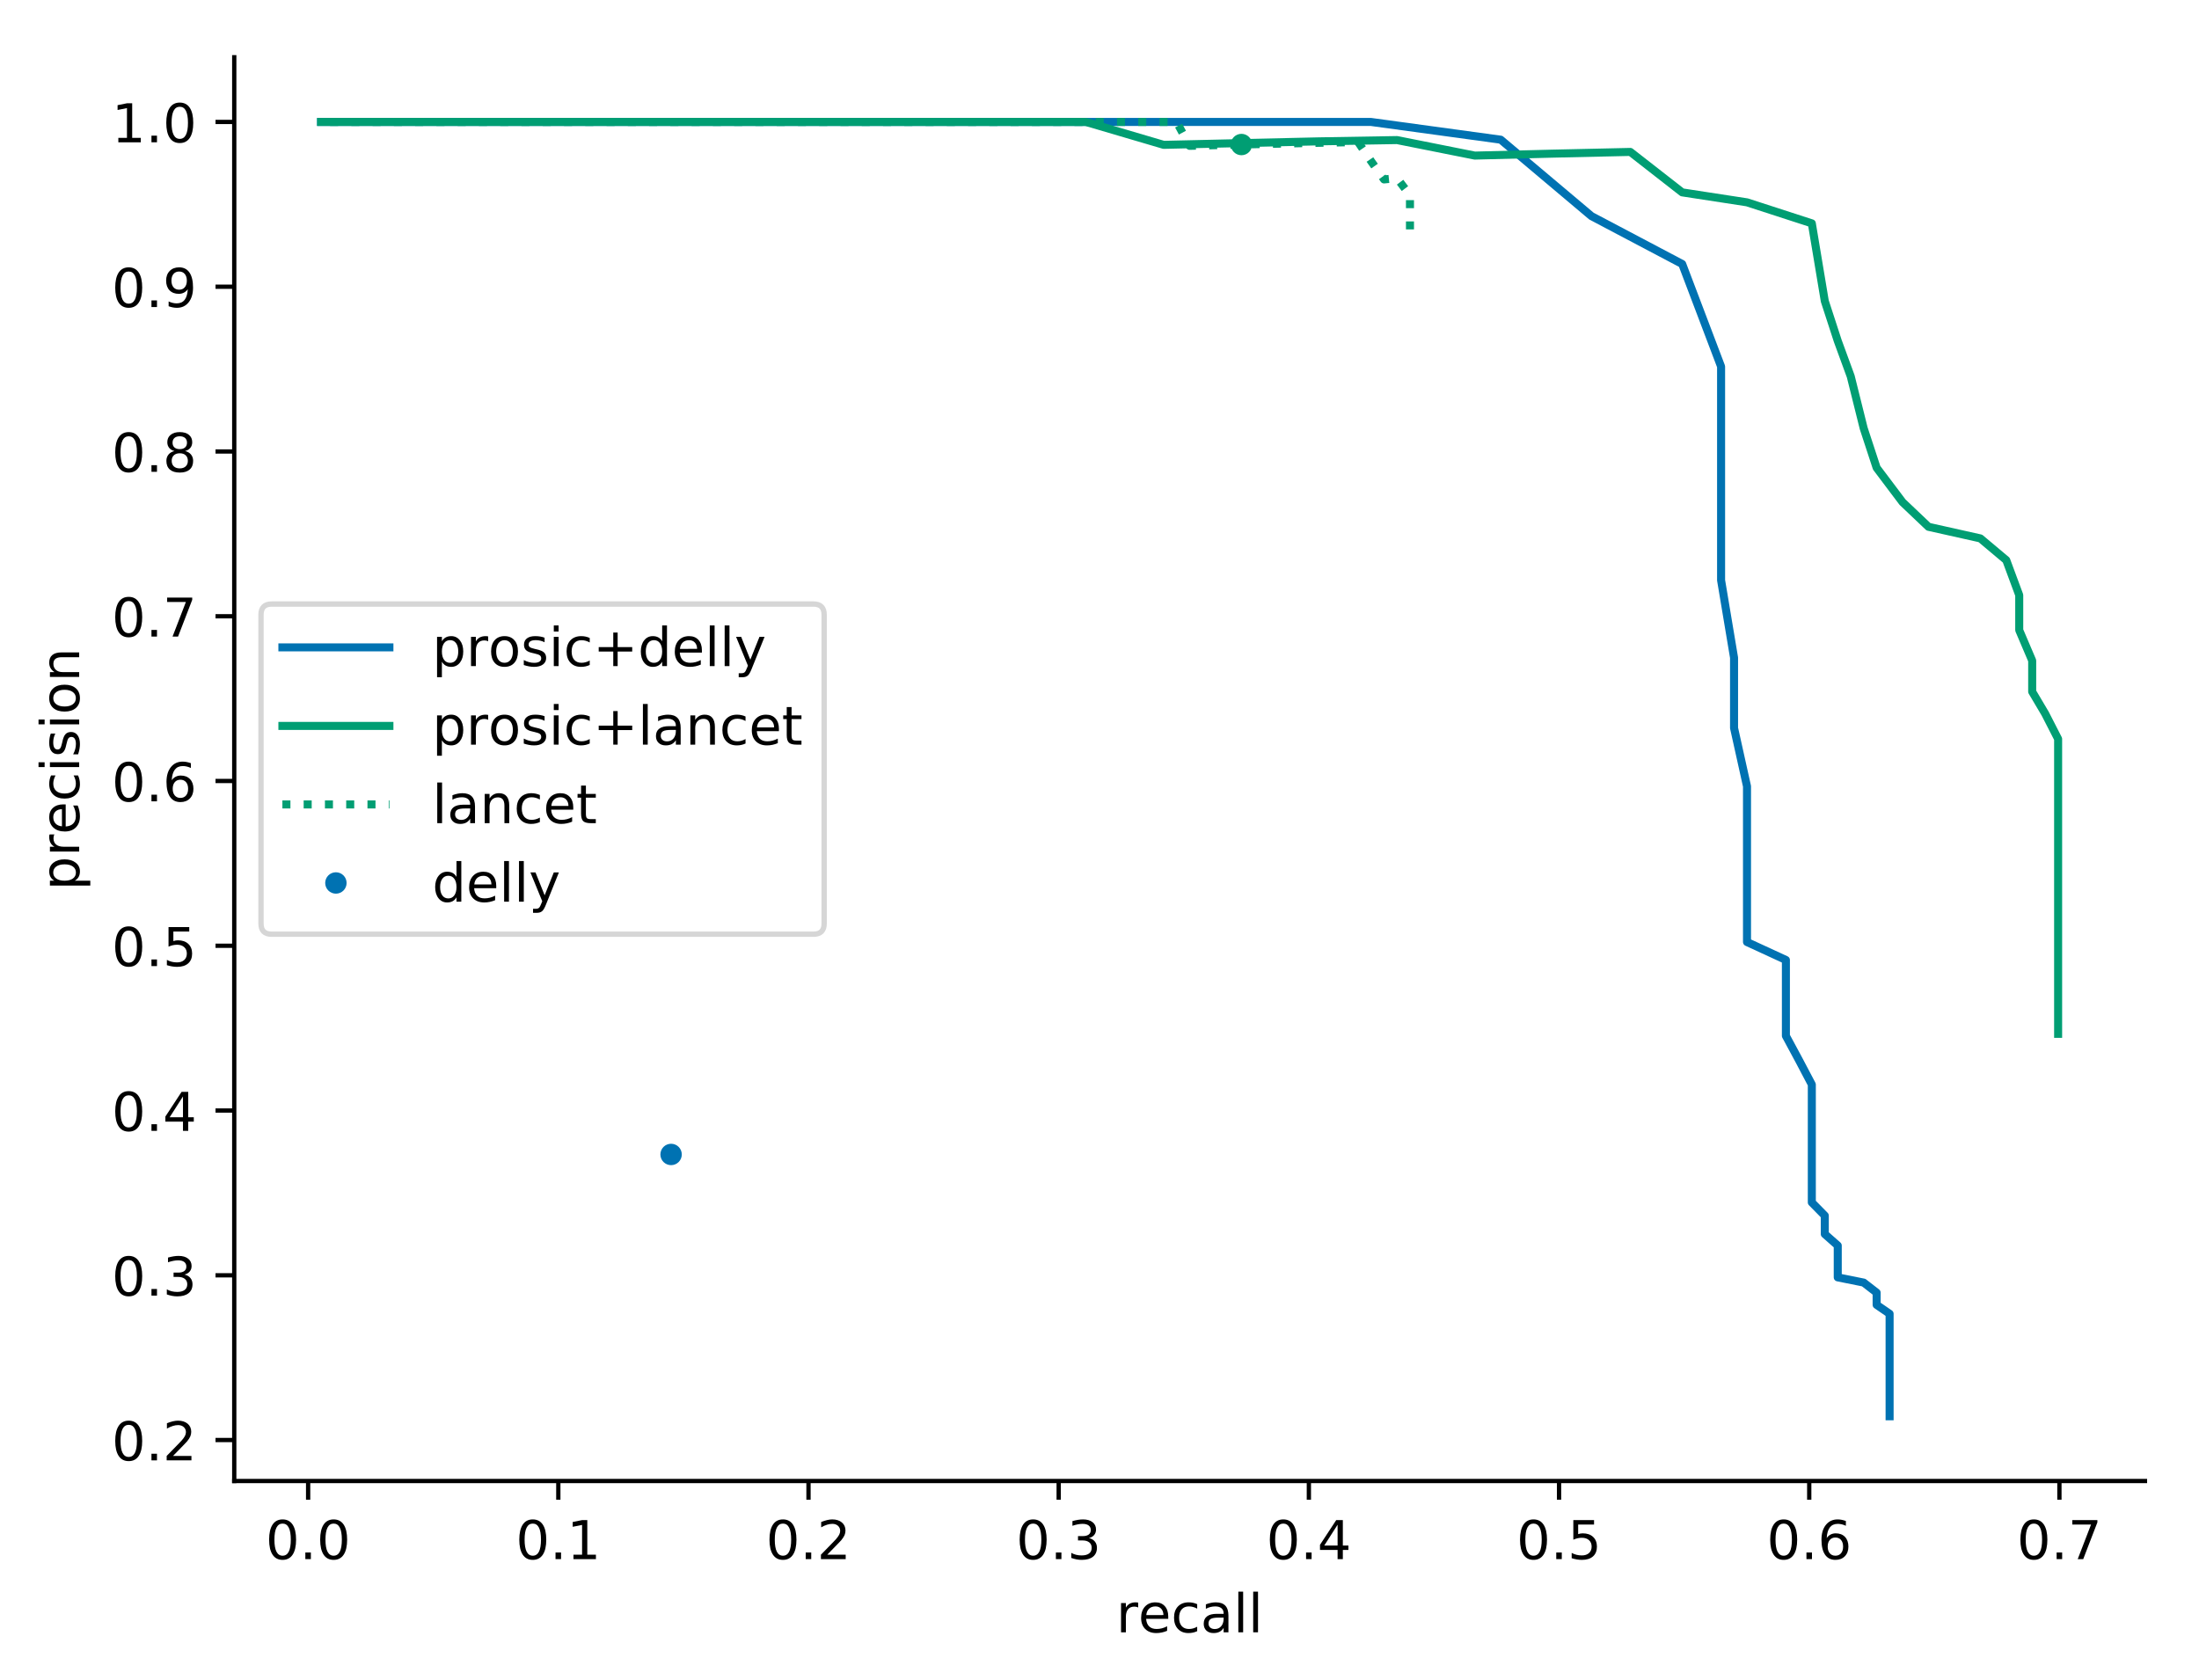
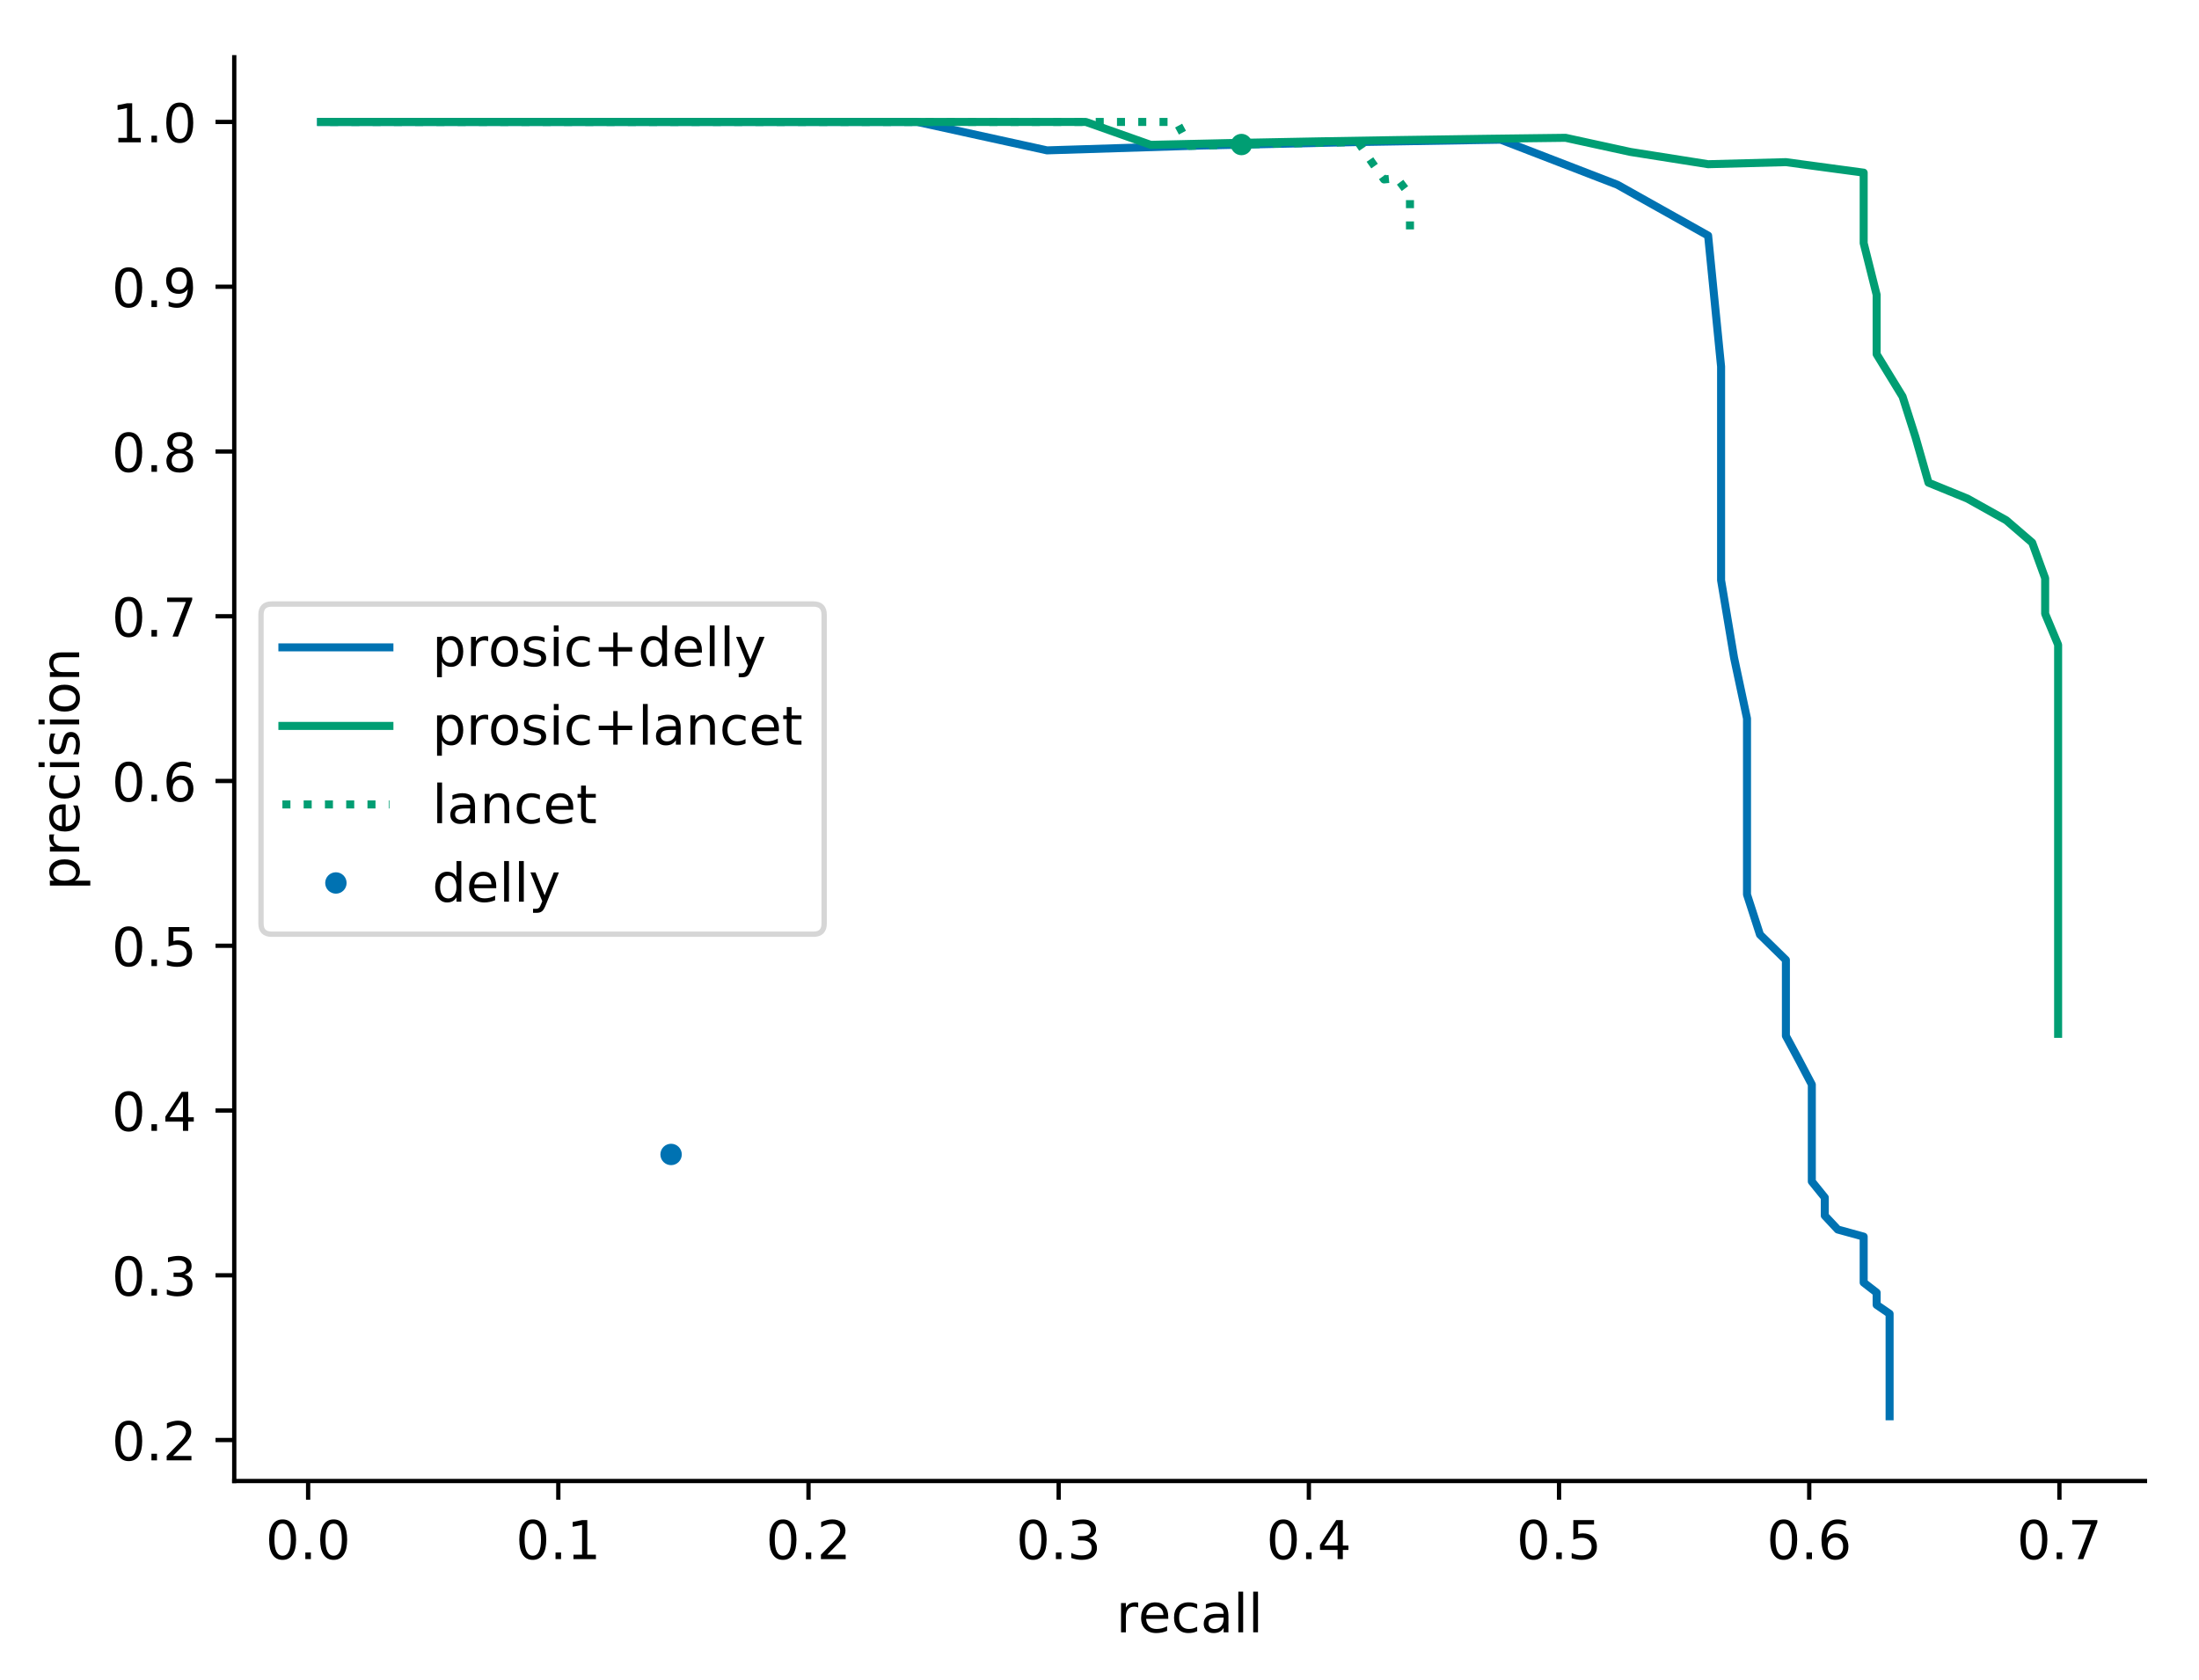
<svg xmlns="http://www.w3.org/2000/svg" xmlns:xlink="http://www.w3.org/1999/xlink" height="314pt" version="1.1" viewBox="0 0 411 314" width="411pt">
  <defs>
    <style type="text/css">
*{stroke-linecap:butt;stroke-linejoin:round;}
  </style>
  </defs>
  <g id="figure_1">
    <g id="patch_1">
      <path d="M 0 314.368  L 411.601 314.368  L 411.601 0  L 0 0  z " style="fill:#ffffff;" />
    </g>
    <g id="axes_1">
      <g id="patch_2">
        <path d="M 43.781 276.812  L 400.901 276.812  L 400.901 10.7  L 43.781 10.7  z " style="fill:#ffffff;" />
      </g>
      <g id="matplotlib.axis_1">
        <g id="xtick_1">
          <g id="line2d_1">
            <defs>
-               <path d="M 0 0  L 0 3.5  " id="m04a8367a46" style="stroke:#000000;stroke-width:0.8;" />
-             </defs>
-             <g>
-               <use style="stroke:#000000;stroke-width:0.8;" x="57.591" xlink:href="#m04a8367a46" y="276.812" />
+               <path d="M 0 0  L 0 3.5  " id="mfff8eae46e" style="stroke:#000000;stroke-width:0.8;" />
+             </defs>
+             <g>
+               <use style="stroke:#000000;stroke-width:0.8;" x="57.591" xlink:href="#mfff8eae46e" y="276.812" />
            </g>
          </g>
          <g id="text_1">
            <defs>
              <path d="M 31.781 66.406  Q 24.172 66.406 20.328 58.906  Q 16.5 51.422 16.5 36.375  Q 16.5 21.391 20.328 13.891  Q 24.172 6.391 31.781 6.391  Q 39.453 6.391 43.281 13.891  Q 47.125 21.391 47.125 36.375  Q 47.125 51.422 43.281 58.906  Q 39.453 66.406 31.781 66.406  z M 31.781 74.219  Q 44.047 74.219 50.516 64.516  Q 56.984 54.828 56.984 36.375  Q 56.984 17.969 50.516 8.266  Q 44.047 -1.422 31.781 -1.422  Q 19.531 -1.422 13.062 8.266  Q 6.594 17.969 6.594 36.375  Q 6.594 54.828 13.062 64.516  Q 19.531 74.219 31.781 74.219  z " id="DejaVuSans-30" />
              <path d="M 10.688 12.406  L 21 12.406  L 21 0  L 10.688 0  z " id="DejaVuSans-2e" />
            </defs>
            <g transform="translate(49.63962 291.4104)scale(0.1 -0.1)">
              <use xlink:href="#DejaVuSans-30" />
              <use x="63.623" xlink:href="#DejaVuSans-2e" />
              <use x="95.41" xlink:href="#DejaVuSans-30" />
            </g>
          </g>
        </g>
        <g id="xtick_2">
          <g id="line2d_2">
            <g>
-               <use style="stroke:#000000;stroke-width:0.8;" x="104.351" xlink:href="#m04a8367a46" y="276.812" />
+               <use style="stroke:#000000;stroke-width:0.8;" x="104.351" xlink:href="#mfff8eae46e" y="276.812" />
            </g>
          </g>
          <g id="text_2">
            <defs>
              <path d="M 12.406 8.297  L 28.516 8.297  L 28.516 63.922  L 10.984 60.406  L 10.984 69.391  L 28.422 72.906  L 38.281 72.906  L 38.281 8.297  L 54.391 8.297  L 54.391 0  L 12.406 0  z " id="DejaVuSans-31" />
            </defs>
            <g transform="translate(96.39956 291.4104)scale(0.1 -0.1)">
              <use xlink:href="#DejaVuSans-30" />
              <use x="63.623" xlink:href="#DejaVuSans-2e" />
              <use x="95.41" xlink:href="#DejaVuSans-31" />
            </g>
          </g>
        </g>
        <g id="xtick_3">
          <g id="line2d_3">
            <g>
-               <use style="stroke:#000000;stroke-width:0.8;" x="151.111" xlink:href="#m04a8367a46" y="276.812" />
+               <use style="stroke:#000000;stroke-width:0.8;" x="151.111" xlink:href="#mfff8eae46e" y="276.812" />
            </g>
          </g>
          <g id="text_3">
            <defs>
              <path d="M 19.188 8.297  L 53.609 8.297  L 53.609 0  L 7.328 0  L 7.328 8.297  Q 12.938 14.109 22.625 23.891  Q 32.328 33.688 34.812 36.531  Q 39.547 41.844 41.422 45.531  Q 43.312 49.219 43.312 52.781  Q 43.312 58.594 39.234 62.25  Q 35.156 65.922 28.609 65.922  Q 23.969 65.922 18.812 64.312  Q 13.672 62.703 7.812 59.422  L 7.812 69.391  Q 13.766 71.781 18.938 73  Q 24.125 74.219 28.422 74.219  Q 39.75 74.219 46.484 68.547  Q 53.219 62.891 53.219 53.422  Q 53.219 48.922 51.531 44.891  Q 49.859 40.875 45.406 35.406  Q 44.188 33.984 37.641 27.219  Q 31.109 20.453 19.188 8.297  z " id="DejaVuSans-32" />
            </defs>
            <g transform="translate(143.1595 291.4104)scale(0.1 -0.1)">
              <use xlink:href="#DejaVuSans-30" />
              <use x="63.623" xlink:href="#DejaVuSans-2e" />
              <use x="95.41" xlink:href="#DejaVuSans-32" />
            </g>
          </g>
        </g>
        <g id="xtick_4">
          <g id="line2d_4">
            <g>
-               <use style="stroke:#000000;stroke-width:0.8;" x="197.871" xlink:href="#m04a8367a46" y="276.812" />
+               <use style="stroke:#000000;stroke-width:0.8;" x="197.871" xlink:href="#mfff8eae46e" y="276.812" />
            </g>
          </g>
          <g id="text_4">
            <defs>
              <path d="M 40.578 39.312  Q 47.656 37.797 51.625 33  Q 55.609 28.219 55.609 21.188  Q 55.609 10.406 48.188 4.484  Q 40.766 -1.422 27.094 -1.422  Q 22.516 -1.422 17.656 -0.516  Q 12.797 0.391 7.625 2.203  L 7.625 11.719  Q 11.719 9.328 16.594 8.109  Q 21.484 6.891 26.812 6.891  Q 36.078 6.891 40.938 10.547  Q 45.797 14.203 45.797 21.188  Q 45.797 27.641 41.281 31.266  Q 36.766 34.906 28.719 34.906  L 20.219 34.906  L 20.219 43.016  L 29.109 43.016  Q 36.375 43.016 40.234 45.922  Q 44.094 48.828 44.094 54.297  Q 44.094 59.906 40.109 62.906  Q 36.141 65.922 28.719 65.922  Q 24.656 65.922 20.016 65.031  Q 15.375 64.156 9.812 62.312  L 9.812 71.094  Q 15.438 72.656 20.344 73.438  Q 25.25 74.219 29.594 74.219  Q 40.828 74.219 47.359 69.109  Q 53.906 64.016 53.906 55.328  Q 53.906 49.266 50.438 45.094  Q 46.969 40.922 40.578 39.312  z " id="DejaVuSans-33" />
            </defs>
            <g transform="translate(189.9195 291.4104)scale(0.1 -0.1)">
              <use xlink:href="#DejaVuSans-30" />
              <use x="63.623" xlink:href="#DejaVuSans-2e" />
              <use x="95.41" xlink:href="#DejaVuSans-33" />
            </g>
          </g>
        </g>
        <g id="xtick_5">
          <g id="line2d_5">
            <g>
-               <use style="stroke:#000000;stroke-width:0.8;" x="244.631" xlink:href="#m04a8367a46" y="276.812" />
+               <use style="stroke:#000000;stroke-width:0.8;" x="244.631" xlink:href="#mfff8eae46e" y="276.812" />
            </g>
          </g>
          <g id="text_5">
            <defs>
              <path d="M 37.797 64.312  L 12.891 25.391  L 37.797 25.391  z M 35.203 72.906  L 47.609 72.906  L 47.609 25.391  L 58.016 25.391  L 58.016 17.188  L 47.609 17.188  L 47.609 0  L 37.797 0  L 37.797 17.188  L 4.891 17.188  L 4.891 26.703  z " id="DejaVuSans-34" />
            </defs>
            <g transform="translate(236.6794 291.4104)scale(0.1 -0.1)">
              <use xlink:href="#DejaVuSans-30" />
              <use x="63.623" xlink:href="#DejaVuSans-2e" />
              <use x="95.41" xlink:href="#DejaVuSans-34" />
            </g>
          </g>
        </g>
        <g id="xtick_6">
          <g id="line2d_6">
            <g>
-               <use style="stroke:#000000;stroke-width:0.8;" x="291.391" xlink:href="#m04a8367a46" y="276.812" />
+               <use style="stroke:#000000;stroke-width:0.8;" x="291.391" xlink:href="#mfff8eae46e" y="276.812" />
            </g>
          </g>
          <g id="text_6">
            <defs>
              <path d="M 10.797 72.906  L 49.516 72.906  L 49.516 64.594  L 19.828 64.594  L 19.828 46.734  Q 21.969 47.469 24.109 47.828  Q 26.266 48.188 28.422 48.188  Q 40.625 48.188 47.75 41.5  Q 54.891 34.812 54.891 23.391  Q 54.891 11.625 47.562 5.094  Q 40.234 -1.422 26.906 -1.422  Q 22.312 -1.422 17.547 -0.641  Q 12.797 0.141 7.719 1.703  L 7.719 11.625  Q 12.109 9.234 16.797 8.062  Q 21.484 6.891 26.703 6.891  Q 35.156 6.891 40.078 11.328  Q 45.016 15.766 45.016 23.391  Q 45.016 31 40.078 35.438  Q 35.156 39.891 26.703 39.891  Q 22.75 39.891 18.812 39.016  Q 14.891 38.141 10.797 36.281  z " id="DejaVuSans-35" />
            </defs>
            <g transform="translate(283.4393 291.4104)scale(0.1 -0.1)">
              <use xlink:href="#DejaVuSans-30" />
              <use x="63.623" xlink:href="#DejaVuSans-2e" />
              <use x="95.41" xlink:href="#DejaVuSans-35" />
            </g>
          </g>
        </g>
        <g id="xtick_7">
          <g id="line2d_7">
            <g>
-               <use style="stroke:#000000;stroke-width:0.8;" x="338.151" xlink:href="#m04a8367a46" y="276.812" />
+               <use style="stroke:#000000;stroke-width:0.8;" x="338.151" xlink:href="#mfff8eae46e" y="276.812" />
            </g>
          </g>
          <g id="text_7">
            <defs>
              <path d="M 33.016 40.375  Q 26.375 40.375 22.484 35.828  Q 18.609 31.297 18.609 23.391  Q 18.609 15.531 22.484 10.953  Q 26.375 6.391 33.016 6.391  Q 39.656 6.391 43.531 10.953  Q 47.406 15.531 47.406 23.391  Q 47.406 31.297 43.531 35.828  Q 39.656 40.375 33.016 40.375  z M 52.594 71.297  L 52.594 62.312  Q 48.875 64.062 45.094 64.984  Q 41.312 65.922 37.594 65.922  Q 27.828 65.922 22.672 59.328  Q 17.531 52.734 16.797 39.406  Q 19.672 43.656 24.016 45.922  Q 28.375 48.188 33.594 48.188  Q 44.578 48.188 50.953 41.516  Q 57.328 34.859 57.328 23.391  Q 57.328 12.156 50.688 5.359  Q 44.047 -1.422 33.016 -1.422  Q 20.359 -1.422 13.672 8.266  Q 6.984 17.969 6.984 36.375  Q 6.984 53.656 15.188 63.938  Q 23.391 74.219 37.203 74.219  Q 40.922 74.219 44.703 73.484  Q 48.484 72.75 52.594 71.297  z " id="DejaVuSans-36" />
            </defs>
            <g transform="translate(330.1993 291.4104)scale(0.1 -0.1)">
              <use xlink:href="#DejaVuSans-30" />
              <use x="63.623" xlink:href="#DejaVuSans-2e" />
              <use x="95.41" xlink:href="#DejaVuSans-36" />
            </g>
          </g>
        </g>
        <g id="xtick_8">
          <g id="line2d_8">
            <g>
-               <use style="stroke:#000000;stroke-width:0.8;" x="384.911" xlink:href="#m04a8367a46" y="276.812" />
+               <use style="stroke:#000000;stroke-width:0.8;" x="384.911" xlink:href="#mfff8eae46e" y="276.812" />
            </g>
          </g>
          <g id="text_8">
            <defs>
              <path d="M 8.203 72.906  L 55.078 72.906  L 55.078 68.703  L 28.609 0  L 18.312 0  L 43.219 64.594  L 8.203 64.594  z " id="DejaVuSans-37" />
            </defs>
            <g transform="translate(376.9592 291.4104)scale(0.1 -0.1)">
              <use xlink:href="#DejaVuSans-30" />
              <use x="63.623" xlink:href="#DejaVuSans-2e" />
              <use x="95.41" xlink:href="#DejaVuSans-37" />
            </g>
          </g>
        </g>
        <g id="text_9">
          <defs>
            <path d="M 41.109 46.297  Q 39.594 47.172 37.812 47.578  Q 36.031 48 33.891 48  Q 26.266 48 22.188 43.047  Q 18.109 38.094 18.109 28.812  L 18.109 0  L 9.078 0  L 9.078 54.688  L 18.109 54.688  L 18.109 46.188  Q 20.953 51.172 25.484 53.578  Q 30.031 56 36.531 56  Q 37.453 56 38.578 55.875  Q 39.703 55.766 41.062 55.516  z " id="DejaVuSans-72" />
            <path d="M 56.203 29.594  L 56.203 25.203  L 14.891 25.203  Q 15.484 15.922 20.484 11.062  Q 25.484 6.203 34.422 6.203  Q 39.594 6.203 44.453 7.469  Q 49.312 8.734 54.109 11.281  L 54.109 2.781  Q 49.266 0.734 44.188 -0.344  Q 39.109 -1.422 33.891 -1.422  Q 20.797 -1.422 13.156 6.188  Q 5.516 13.812 5.516 26.812  Q 5.516 40.234 12.766 48.109  Q 20.016 56 32.328 56  Q 43.359 56 49.781 48.891  Q 56.203 41.797 56.203 29.594  z M 47.219 32.234  Q 47.125 39.594 43.094 43.984  Q 39.062 48.391 32.422 48.391  Q 24.906 48.391 20.391 44.141  Q 15.875 39.891 15.188 32.172  z " id="DejaVuSans-65" />
            <path d="M 48.781 52.594  L 48.781 44.188  Q 44.969 46.297 41.141 47.344  Q 37.312 48.391 33.406 48.391  Q 24.656 48.391 19.812 42.844  Q 14.984 37.312 14.984 27.297  Q 14.984 17.281 19.812 11.734  Q 24.656 6.203 33.406 6.203  Q 37.312 6.203 41.141 7.25  Q 44.969 8.297 48.781 10.406  L 48.781 2.094  Q 45.016 0.344 40.984 -0.531  Q 36.969 -1.422 32.422 -1.422  Q 20.062 -1.422 12.781 6.344  Q 5.516 14.109 5.516 27.297  Q 5.516 40.672 12.859 48.328  Q 20.219 56 33.016 56  Q 37.156 56 41.109 55.141  Q 45.062 54.297 48.781 52.594  z " id="DejaVuSans-63" />
            <path d="M 34.281 27.484  Q 23.391 27.484 19.188 25  Q 14.984 22.516 14.984 16.5  Q 14.984 11.719 18.141 8.906  Q 21.297 6.109 26.703 6.109  Q 34.188 6.109 38.703 11.406  Q 43.219 16.703 43.219 25.484  L 43.219 27.484  z M 52.203 31.203  L 52.203 0  L 43.219 0  L 43.219 8.297  Q 40.141 3.328 35.547 0.953  Q 30.953 -1.422 24.312 -1.422  Q 15.922 -1.422 10.953 3.297  Q 6 8.016 6 15.922  Q 6 25.141 12.172 29.828  Q 18.359 34.516 30.609 34.516  L 43.219 34.516  L 43.219 35.406  Q 43.219 41.609 39.141 45  Q 35.062 48.391 27.688 48.391  Q 23 48.391 18.547 47.266  Q 14.109 46.141 10.016 43.891  L 10.016 52.203  Q 14.938 54.109 19.578 55.047  Q 24.219 56 28.609 56  Q 40.484 56 46.344 49.844  Q 52.203 43.703 52.203 31.203  z " id="DejaVuSans-61" />
            <path d="M 9.422 75.984  L 18.406 75.984  L 18.406 0  L 9.422 0  z " id="DejaVuSans-6c" />
          </defs>
          <g transform="translate(208.6194 305.0886)scale(0.1 -0.1)">
            <use xlink:href="#DejaVuSans-72" />
            <use x="41.082" xlink:href="#DejaVuSans-65" />
            <use x="102.605" xlink:href="#DejaVuSans-63" />
            <use x="157.586" xlink:href="#DejaVuSans-61" />
            <use x="218.865" xlink:href="#DejaVuSans-6c" />
            <use x="246.648" xlink:href="#DejaVuSans-6c" />
          </g>
        </g>
      </g>
      <g id="matplotlib.axis_2">
        <g id="ytick_1">
          <g id="line2d_9">
            <defs>
-               <path d="M 0 0  L -3.5 0  " id="m703f1101fc" style="stroke:#000000;stroke-width:0.8;" />
-             </defs>
-             <g>
-               <use style="stroke:#000000;stroke-width:0.8;" x="43.781" xlink:href="#m703f1101fc" y="269.154" />
+               <path d="M 0 0  L -3.5 0  " id="m997a5e833b" style="stroke:#000000;stroke-width:0.8;" />
+             </defs>
+             <g>
+               <use style="stroke:#000000;stroke-width:0.8;" x="43.781" xlink:href="#m997a5e833b" y="269.154" />
            </g>
          </g>
          <g id="text_10">
            <g transform="translate(20.87813 272.9531)scale(0.1 -0.1)">
              <use xlink:href="#DejaVuSans-30" />
              <use x="63.623" xlink:href="#DejaVuSans-2e" />
              <use x="95.41" xlink:href="#DejaVuSans-32" />
            </g>
          </g>
        </g>
        <g id="ytick_2">
          <g id="line2d_10">
            <g>
-               <use style="stroke:#000000;stroke-width:0.8;" x="43.781" xlink:href="#m703f1101fc" y="238.359" />
+               <use style="stroke:#000000;stroke-width:0.8;" x="43.781" xlink:href="#m997a5e833b" y="238.359" />
            </g>
          </g>
          <g id="text_11">
            <g transform="translate(20.87813 242.1584)scale(0.1 -0.1)">
              <use xlink:href="#DejaVuSans-30" />
              <use x="63.623" xlink:href="#DejaVuSans-2e" />
              <use x="95.41" xlink:href="#DejaVuSans-33" />
            </g>
          </g>
        </g>
        <g id="ytick_3">
          <g id="line2d_11">
            <g>
-               <use style="stroke:#000000;stroke-width:0.8;" x="43.781" xlink:href="#m703f1101fc" y="207.564" />
+               <use style="stroke:#000000;stroke-width:0.8;" x="43.781" xlink:href="#m997a5e833b" y="207.564" />
            </g>
          </g>
          <g id="text_12">
            <g transform="translate(20.87813 211.3636)scale(0.1 -0.1)">
              <use xlink:href="#DejaVuSans-30" />
              <use x="63.623" xlink:href="#DejaVuSans-2e" />
              <use x="95.41" xlink:href="#DejaVuSans-34" />
            </g>
          </g>
        </g>
        <g id="ytick_4">
          <g id="line2d_12">
            <g>
-               <use style="stroke:#000000;stroke-width:0.8;" x="43.781" xlink:href="#m703f1101fc" y="176.77" />
+               <use style="stroke:#000000;stroke-width:0.8;" x="43.781" xlink:href="#m997a5e833b" y="176.77" />
            </g>
          </g>
          <g id="text_13">
            <g transform="translate(20.87813 180.5689)scale(0.1 -0.1)">
              <use xlink:href="#DejaVuSans-30" />
              <use x="63.623" xlink:href="#DejaVuSans-2e" />
              <use x="95.41" xlink:href="#DejaVuSans-35" />
            </g>
          </g>
        </g>
        <g id="ytick_5">
          <g id="line2d_13">
            <g>
-               <use style="stroke:#000000;stroke-width:0.8;" x="43.781" xlink:href="#m703f1101fc" y="145.975" />
+               <use style="stroke:#000000;stroke-width:0.8;" x="43.781" xlink:href="#m997a5e833b" y="145.975" />
            </g>
          </g>
          <g id="text_14">
            <g transform="translate(20.87813 149.7742)scale(0.1 -0.1)">
              <use xlink:href="#DejaVuSans-30" />
              <use x="63.623" xlink:href="#DejaVuSans-2e" />
              <use x="95.41" xlink:href="#DejaVuSans-36" />
            </g>
          </g>
        </g>
        <g id="ytick_6">
          <g id="line2d_14">
            <g>
-               <use style="stroke:#000000;stroke-width:0.8;" x="43.781" xlink:href="#m703f1101fc" y="115.18" />
+               <use style="stroke:#000000;stroke-width:0.8;" x="43.781" xlink:href="#m997a5e833b" y="115.18" />
            </g>
          </g>
          <g id="text_15">
            <g transform="translate(20.87813 118.9794)scale(0.1 -0.1)">
              <use xlink:href="#DejaVuSans-30" />
              <use x="63.623" xlink:href="#DejaVuSans-2e" />
              <use x="95.41" xlink:href="#DejaVuSans-37" />
            </g>
          </g>
        </g>
        <g id="ytick_7">
          <g id="line2d_15">
            <g>
-               <use style="stroke:#000000;stroke-width:0.8;" x="43.781" xlink:href="#m703f1101fc" y="84.385" />
+               <use style="stroke:#000000;stroke-width:0.8;" x="43.781" xlink:href="#m997a5e833b" y="84.385" />
            </g>
          </g>
          <g id="text_16">
            <defs>
              <path d="M 31.781 34.625  Q 24.75 34.625 20.719 30.859  Q 16.703 27.094 16.703 20.516  Q 16.703 13.922 20.719 10.156  Q 24.75 6.391 31.781 6.391  Q 38.812 6.391 42.859 10.172  Q 46.922 13.969 46.922 20.516  Q 46.922 27.094 42.891 30.859  Q 38.875 34.625 31.781 34.625  z M 21.922 38.812  Q 15.578 40.375 12.031 44.719  Q 8.5 49.078 8.5 55.328  Q 8.5 64.062 14.719 69.141  Q 20.953 74.219 31.781 74.219  Q 42.672 74.219 48.875 69.141  Q 55.078 64.062 55.078 55.328  Q 55.078 49.078 51.531 44.719  Q 48 40.375 41.703 38.812  Q 48.828 37.156 52.797 32.312  Q 56.781 27.484 56.781 20.516  Q 56.781 9.906 50.312 4.234  Q 43.844 -1.422 31.781 -1.422  Q 19.734 -1.422 13.25 4.234  Q 6.781 9.906 6.781 20.516  Q 6.781 27.484 10.781 32.312  Q 14.797 37.156 21.922 38.812  z M 18.312 54.391  Q 18.312 48.734 21.844 45.562  Q 25.391 42.391 31.781 42.391  Q 38.141 42.391 41.719 45.562  Q 45.312 48.734 45.312 54.391  Q 45.312 60.062 41.719 63.234  Q 38.141 66.406 31.781 66.406  Q 25.391 66.406 21.844 63.234  Q 18.312 60.062 18.312 54.391  z " id="DejaVuSans-38" />
            </defs>
            <g transform="translate(20.87813 88.1847)scale(0.1 -0.1)">
              <use xlink:href="#DejaVuSans-30" />
              <use x="63.623" xlink:href="#DejaVuSans-2e" />
              <use x="95.41" xlink:href="#DejaVuSans-38" />
            </g>
          </g>
        </g>
        <g id="ytick_8">
          <g id="line2d_16">
            <g>
-               <use style="stroke:#000000;stroke-width:0.8;" x="43.781" xlink:href="#m703f1101fc" y="53.591" />
+               <use style="stroke:#000000;stroke-width:0.8;" x="43.781" xlink:href="#m997a5e833b" y="53.591" />
            </g>
          </g>
          <g id="text_17">
            <defs>
              <path d="M 10.984 1.516  L 10.984 10.5  Q 14.703 8.734 18.5 7.812  Q 22.312 6.891 25.984 6.891  Q 35.75 6.891 40.891 13.453  Q 46.047 20.016 46.781 33.406  Q 43.953 29.203 39.594 26.953  Q 35.25 24.703 29.984 24.703  Q 19.047 24.703 12.672 31.312  Q 6.297 37.938 6.297 49.422  Q 6.297 60.641 12.938 67.422  Q 19.578 74.219 30.609 74.219  Q 43.266 74.219 49.922 64.516  Q 56.594 54.828 56.594 36.375  Q 56.594 19.141 48.406 8.859  Q 40.234 -1.422 26.422 -1.422  Q 22.703 -1.422 18.891 -0.688  Q 15.094 0.047 10.984 1.516  z M 30.609 32.422  Q 37.25 32.422 41.125 36.953  Q 45.016 41.5 45.016 49.422  Q 45.016 57.281 41.125 61.844  Q 37.25 66.406 30.609 66.406  Q 23.969 66.406 20.094 61.844  Q 16.219 57.281 16.219 49.422  Q 16.219 41.5 20.094 36.953  Q 23.969 32.422 30.609 32.422  z " id="DejaVuSans-39" />
            </defs>
            <g transform="translate(20.87813 57.38996)scale(0.1 -0.1)">
              <use xlink:href="#DejaVuSans-30" />
              <use x="63.623" xlink:href="#DejaVuSans-2e" />
              <use x="95.41" xlink:href="#DejaVuSans-39" />
            </g>
          </g>
        </g>
        <g id="ytick_9">
          <g id="line2d_17">
            <g>
-               <use style="stroke:#000000;stroke-width:0.8;" x="43.781" xlink:href="#m703f1101fc" y="22.796" />
+               <use style="stroke:#000000;stroke-width:0.8;" x="43.781" xlink:href="#m997a5e833b" y="22.796" />
            </g>
          </g>
          <g id="text_18">
            <g transform="translate(20.87813 26.59522)scale(0.1 -0.1)">
              <use xlink:href="#DejaVuSans-31" />
              <use x="63.623" xlink:href="#DejaVuSans-2e" />
              <use x="95.41" xlink:href="#DejaVuSans-30" />
            </g>
          </g>
        </g>
        <g id="text_19">
          <defs>
            <path d="M 18.109 8.203  L 18.109 -20.797  L 9.078 -20.797  L 9.078 54.688  L 18.109 54.688  L 18.109 46.391  Q 20.953 51.266 25.266 53.625  Q 29.594 56 35.594 56  Q 45.562 56 51.781 48.094  Q 58.016 40.188 58.016 27.297  Q 58.016 14.406 51.781 6.484  Q 45.562 -1.422 35.594 -1.422  Q 29.594 -1.422 25.266 0.953  Q 20.953 3.328 18.109 8.203  z M 48.688 27.297  Q 48.688 37.203 44.609 42.844  Q 40.531 48.484 33.406 48.484  Q 26.266 48.484 22.188 42.844  Q 18.109 37.203 18.109 27.297  Q 18.109 17.391 22.188 11.75  Q 26.266 6.109 33.406 6.109  Q 40.531 6.109 44.609 11.75  Q 48.688 17.391 48.688 27.297  z " id="DejaVuSans-70" />
            <path d="M 9.422 54.688  L 18.406 54.688  L 18.406 0  L 9.422 0  z M 9.422 75.984  L 18.406 75.984  L 18.406 64.594  L 9.422 64.594  z " id="DejaVuSans-69" />
            <path d="M 44.281 53.078  L 44.281 44.578  Q 40.484 46.531 36.375 47.5  Q 32.281 48.484 27.875 48.484  Q 21.188 48.484 17.844 46.438  Q 14.5 44.391 14.5 40.281  Q 14.5 37.156 16.891 35.375  Q 19.281 33.594 26.516 31.984  L 29.594 31.297  Q 39.156 29.25 43.188 25.516  Q 47.219 21.781 47.219 15.094  Q 47.219 7.469 41.188 3.016  Q 35.156 -1.422 24.609 -1.422  Q 20.219 -1.422 15.453 -0.562  Q 10.688 0.297 5.422 2  L 5.422 11.281  Q 10.406 8.688 15.234 7.391  Q 20.062 6.109 24.812 6.109  Q 31.156 6.109 34.562 8.281  Q 37.984 10.453 37.984 14.406  Q 37.984 18.062 35.516 20.016  Q 33.062 21.969 24.703 23.781  L 21.578 24.516  Q 13.234 26.266 9.516 29.906  Q 5.812 33.547 5.812 39.891  Q 5.812 47.609 11.281 51.797  Q 16.75 56 26.812 56  Q 31.781 56 36.172 55.266  Q 40.578 54.547 44.281 53.078  z " id="DejaVuSans-73" />
            <path d="M 30.609 48.391  Q 23.391 48.391 19.188 42.75  Q 14.984 37.109 14.984 27.297  Q 14.984 17.484 19.156 11.844  Q 23.344 6.203 30.609 6.203  Q 37.797 6.203 41.984 11.859  Q 46.188 17.531 46.188 27.297  Q 46.188 37.016 41.984 42.703  Q 37.797 48.391 30.609 48.391  z M 30.609 56  Q 42.328 56 49.016 48.375  Q 55.719 40.766 55.719 27.297  Q 55.719 13.875 49.016 6.219  Q 42.328 -1.422 30.609 -1.422  Q 18.844 -1.422 12.172 6.219  Q 5.516 13.875 5.516 27.297  Q 5.516 40.766 12.172 48.375  Q 18.844 56 30.609 56  z " id="DejaVuSans-6f" />
            <path d="M 54.891 33.016  L 54.891 0  L 45.906 0  L 45.906 32.719  Q 45.906 40.484 42.875 44.328  Q 39.844 48.188 33.797 48.188  Q 26.516 48.188 22.312 43.547  Q 18.109 38.922 18.109 30.906  L 18.109 0  L 9.078 0  L 9.078 54.688  L 18.109 54.688  L 18.109 46.188  Q 21.344 51.125 25.703 53.562  Q 30.078 56 35.797 56  Q 45.219 56 50.047 50.172  Q 54.891 44.344 54.891 33.016  z " id="DejaVuSans-6e" />
          </defs>
          <g transform="translate(14.79844 166.4208)rotate(-90)scale(0.1 -0.1)">
            <use xlink:href="#DejaVuSans-70" />
            <use x="63.477" xlink:href="#DejaVuSans-72" />
            <use x="104.559" xlink:href="#DejaVuSans-65" />
            <use x="166.082" xlink:href="#DejaVuSans-63" />
            <use x="221.062" xlink:href="#DejaVuSans-69" />
            <use x="248.846" xlink:href="#DejaVuSans-73" />
            <use x="300.945" xlink:href="#DejaVuSans-69" />
            <use x="328.729" xlink:href="#DejaVuSans-6f" />
            <use x="389.91" xlink:href="#DejaVuSans-6e" />
          </g>
        </g>
      </g>
      <g id="line2d_18">
-         <path clip-path="url(#p7786a4fdad)" d="M 60.014 22.796  L 86.665 22.796  L 115.738 22.796  L 142.389 22.796  L 171.463 22.796  L 198.113 22.796  L 227.187 22.796  L 256.26 22.796  L 280.488 26.107  L 297.448 40.393  L 314.407 49.343  L 321.676 68.507  L 321.676 94.361  L 321.676 108.45  L 324.099 122.926  L 324.099 136.064  L 326.521 146.968  L 326.521 158.106  L 326.521 167.192  L 326.521 176.073  L 333.79 179.424  L 333.79 186.866  L 333.79 193.611  L 336.213 198.107  L 338.635 202.708  L 338.635 207.564  L 338.635 212.459  L 338.635 216.616  L 338.635 220.83  L 338.635 224.744  L 341.058 227.209  L 341.058 230.66  L 343.481 232.798  L 343.481 235.867  L 343.481 238.749  L 348.327 239.724  L 350.749 241.601  L 350.749 243.886  L 353.172 245.552  L 353.172 247.808  L 353.172 249.774  L 353.172 251.816  L 353.172 253.598  L 353.172 255.454  L 353.172 257.222  L 353.172 258.771  L 353.172 260.388  L 353.172 261.808  L 353.172 263.294  L 353.172 264.716  " style="fill:none;stroke:#0072b2;stroke-linecap:square;stroke-width:1.5;" />
+         <path clip-path="url(#pe7e0343001)" d="M 60.014 22.796  L 86.665 22.796  L 115.738 22.796  L 142.389 22.796  L 171.463 22.796  L 195.691 28.105  L 224.764 27.195  L 253.838 26.551  L 280.488 26.107  L 302.293 34.527  L 319.253 44.034  L 321.676 68.507  L 321.676 90.984  L 321.676 108.45  L 324.099 122.926  L 326.521 134.294  L 326.521 146.968  L 326.521 158.106  L 326.521 167.192  L 328.944 174.68  L 333.79 179.424  L 333.79 186.866  L 333.79 193.611  L 336.213 198.107  L 338.635 202.708  L 338.635 207.564  L 338.635 212.459  L 338.635 216.616  L 338.635 220.83  L 341.058 223.83  L 341.058 227.209  L 343.481 229.805  L 348.327 231.138  L 348.327 234.259  L 348.327 237.19  L 348.327 239.724  L 350.749 241.601  L 350.749 243.886  L 353.172 245.552  L 353.172 247.808  L 353.172 249.774  L 353.172 251.816  L 353.172 253.598  L 353.172 255.454  L 353.172 257.222  L 353.172 258.771  L 353.172 260.388  L 353.172 261.808  L 353.172 263.294  L 353.172 264.716  " style="fill:none;stroke:#0072b2;stroke-linecap:square;stroke-width:1.5;" />
      </g>
      <g id="line2d_19">
-         <path clip-path="url(#p7786a4fdad)" d="M 60.014 22.796  L 74.551 22.796  L 89.088 22.796  L 103.624 22.796  L 115.738 22.796  L 132.698 22.796  L 144.812 22.796  L 159.349 22.796  L 173.885 22.796  L 190.845 22.796  L 202.959 22.796  L 217.496 27.073  L 232.032 26.744  L 246.569 26.419  L 261.106 26.18  L 275.643 29.081  L 290.18 28.718  L 304.716 28.395  L 314.407 35.956  L 326.521 37.818  L 338.635 41.747  L 341.058 56.269  L 343.481 63.712  L 345.904 70.332  L 348.327 80.043  L 350.749 87.427  L 355.595 93.861  L 360.441 98.463  L 370.132 100.629  L 374.977 104.697  L 377.4 111.232  L 377.4 117.785  L 379.823 123.471  L 379.823 129.282  L 382.246 133.377  L 384.669 138.107  L 384.669 143.067  L 384.669 148.541  L 384.669 152.985  L 384.669 157.903  L 384.669 161.907  L 384.669 166.35  L 384.669 169.977  L 384.669 174.01  L 384.669 177.31  L 384.669 180.988  L 384.669 184.003  L 384.669 187.371  L 384.669 190.137  L 384.669 193.232  " style="fill:none;stroke:#009e73;stroke-linecap:square;stroke-width:1.5;" />
+         <path clip-path="url(#pe7e0343001)" d="M 60.014 22.796  L 74.551 22.796  L 89.088 22.796  L 106.047 22.796  L 120.584 22.796  L 135.121 22.796  L 147.235 22.796  L 161.771 22.796  L 173.885 22.796  L 188.422 22.796  L 202.959 22.796  L 215.073 27.073  L 229.61 26.744  L 246.569 26.419  L 261.106 26.18  L 278.066 25.938  L 292.602 25.757  L 304.716 28.395  L 319.253 30.692  L 333.79 30.307  L 348.327 32.271  L 348.327 45.439  L 350.749 55.098  L 350.749 66.198  L 355.595 74.121  L 358.018 81.724  L 360.441 90.216  L 367.709 93.184  L 374.977 97.245  L 379.823 101.421  L 382.246 108.074  L 382.246 114.721  L 384.669 120.51  L 384.669 126.404  L 384.669 131.977  L 384.669 138.107  L 384.669 143.067  L 384.669 148.541  L 384.669 152.985  L 384.669 157.903  L 384.669 161.907  L 384.669 166.35  L 384.669 169.977  L 384.669 174.01  L 384.669 177.31  L 384.669 180.988  L 384.669 184.003  L 384.669 187.371  L 384.669 190.137  L 384.669 193.232  " style="fill:none;stroke:#009e73;stroke-linecap:square;stroke-width:1.5;" />
      </g>
      <g id="line2d_20">
-         <path clip-path="url(#p7786a4fdad)" d="M 263.529 42.88  L 263.529 36.483  L 261.106 33.294  L 258.683 33.538  L 256.26 30.128  L 253.838 26.551  L 248.992 26.645  L 246.569 26.694  L 241.724 26.795  L 236.878 26.902  L 232.032 27.014  L 227.187 27.133  L 222.341 27.259  L 219.918 22.796  L 217.496 22.796  L 212.65 22.796  L 207.804 22.796  L 202.959 22.796  L 198.113 22.796  L 193.268 22.796  L 188.422 22.796  L 185.999 22.796  L 181.154 22.796  L 176.308 22.796  L 171.463 22.796  L 166.617 22.796  L 161.771 22.796  L 156.926 22.796  L 154.503 22.796  L 149.657 22.796  L 144.812 22.796  L 139.966 22.796  L 135.121 22.796  L 130.275 22.796  L 125.429 22.796  L 123.007 22.796  L 118.161 22.796  L 113.315 22.796  L 108.47 22.796  L 103.624 22.796  L 98.779 22.796  L 93.933 22.796  L 91.51 22.796  L 86.665 22.796  L 81.819 22.796  L 76.974 22.796  L 72.128 22.796  L 67.282 22.796  L 62.437 22.796  L 60.014 22.796  " style="fill:none;stroke:#009e73;stroke-dasharray:1.5,2.475;stroke-dashoffset:0;stroke-width:1.5;" />
+         <path clip-path="url(#pe7e0343001)" d="M 263.529 42.88  L 263.529 36.483  L 261.106 33.294  L 258.683 33.538  L 256.26 30.128  L 253.838 26.551  L 248.992 26.645  L 246.569 26.694  L 241.724 26.795  L 236.878 26.902  L 232.032 27.014  L 227.187 27.133  L 222.341 27.259  L 219.918 22.796  L 217.496 22.796  L 212.65 22.796  L 207.804 22.796  L 202.959 22.796  L 198.113 22.796  L 193.268 22.796  L 188.422 22.796  L 185.999 22.796  L 181.154 22.796  L 176.308 22.796  L 171.463 22.796  L 166.617 22.796  L 161.771 22.796  L 156.926 22.796  L 154.503 22.796  L 149.657 22.796  L 144.812 22.796  L 139.966 22.796  L 135.121 22.796  L 130.275 22.796  L 125.429 22.796  L 123.007 22.796  L 118.161 22.796  L 113.315 22.796  L 108.47 22.796  L 103.624 22.796  L 98.779 22.796  L 93.933 22.796  L 91.51 22.796  L 86.665 22.796  L 81.819 22.796  L 76.974 22.796  L 72.128 22.796  L 67.282 22.796  L 62.437 22.796  L 60.014 22.796  " style="fill:none;stroke:#009e73;stroke-dasharray:1.5,2.475;stroke-dashoffset:0;stroke-width:1.5;" />
      </g>
      <g id="line2d_21">
        <defs>
-           <path d="M 0 1.5  C 0.398 1.5 0.779 1.342 1.061 1.061  C 1.342 0.779 1.5 0.398 1.5 0  C 1.5 -0.398 1.342 -0.779 1.061 -1.061  C 0.779 -1.342 0.398 -1.5 0 -1.5  C -0.398 -1.5 -0.779 -1.342 -1.061 -1.061  C -1.342 -0.779 -1.5 -0.398 -1.5 0  C -1.5 0.398 -1.342 0.779 -1.061 1.061  C -0.779 1.342 -0.398 1.5 0 1.5  z " id="m6322b3d4fe" style="stroke:#0072b2;" />
+           <path d="M 0 1.5  C 0.398 1.5 0.779 1.342 1.061 1.061  C 1.342 0.779 1.5 0.398 1.5 0  C 1.5 -0.398 1.342 -0.779 1.061 -1.061  C 0.779 -1.342 0.398 -1.5 0 -1.5  C -0.398 -1.5 -0.779 -1.342 -1.061 -1.061  C -1.342 -0.779 -1.5 -0.398 -1.5 0  C -1.5 0.398 -1.342 0.779 -1.061 1.061  C -0.779 1.342 -0.398 1.5 0 1.5  z " id="mc2b9e404ad" style="stroke:#0072b2;" />
        </defs>
-         <g clip-path="url(#p7786a4fdad)">
-           <use style="fill:#0072b2;stroke:#0072b2;" x="125.429" xlink:href="#m6322b3d4fe" y="215.776" />
+         <g clip-path="url(#pe7e0343001)">
+           <use style="fill:#0072b2;stroke:#0072b2;" x="125.429" xlink:href="#mc2b9e404ad" y="215.776" />
        </g>
      </g>
      <g id="line2d_22">
        <defs>
-           <path d="M 0 1.5  C 0.398 1.5 0.779 1.342 1.061 1.061  C 1.342 0.779 1.5 0.398 1.5 0  C 1.5 -0.398 1.342 -0.779 1.061 -1.061  C 0.779 -1.342 0.398 -1.5 0 -1.5  C -0.398 -1.5 -0.779 -1.342 -1.061 -1.061  C -1.342 -0.779 -1.5 -0.398 -1.5 0  C -1.5 0.398 -1.342 0.779 -1.061 1.061  C -0.779 1.342 -0.398 1.5 0 1.5  z " id="macfe533160" style="stroke:#009e73;" />
+           <path d="M 0 1.5  C 0.398 1.5 0.779 1.342 1.061 1.061  C 1.342 0.779 1.5 0.398 1.5 0  C 1.5 -0.398 1.342 -0.779 1.061 -1.061  C 0.779 -1.342 0.398 -1.5 0 -1.5  C -0.398 -1.5 -0.779 -1.342 -1.061 -1.061  C -1.342 -0.779 -1.5 -0.398 -1.5 0  C -1.5 0.398 -1.342 0.779 -1.061 1.061  C -0.779 1.342 -0.398 1.5 0 1.5  z " id="md92f46498c" style="stroke:#009e73;" />
        </defs>
-         <g clip-path="url(#p7786a4fdad)">
-           <use style="fill:#009e73;stroke:#009e73;" x="232.032" xlink:href="#macfe533160" y="27.014" />
+         <g clip-path="url(#pe7e0343001)">
+           <use style="fill:#009e73;stroke:#009e73;" x="232.032" xlink:href="#md92f46498c" y="27.014" />
        </g>
      </g>
      <g id="patch_3">
        <path d="M 43.781 276.812  L 43.781 10.7  " style="fill:none;stroke:#000000;stroke-linecap:square;stroke-linejoin:miter;stroke-width:0.8;" />
      </g>
      <g id="patch_4">
        <path d="M 43.781 276.812  L 400.901 276.812  " style="fill:none;stroke:#000000;stroke-linecap:square;stroke-linejoin:miter;stroke-width:0.8;" />
      </g>
      <g id="legend_1">
        <g id="patch_5">
          <path d="M 50.781 174.612  L 152.037 174.612  Q 154.037 174.612 154.037 172.612  L 154.037 114.9  Q 154.037 112.9 152.037 112.9  L 50.781 112.9  Q 48.781 112.9 48.781 114.9  L 48.781 172.612  Q 48.781 174.612 50.781 174.612  z " style="fill:#ffffff;opacity:0.8;stroke:#cccccc;stroke-linejoin:miter;" />
        </g>
        <g id="line2d_23">
          <path d="M 52.781 120.998  L 72.781 120.998  " style="fill:none;stroke:#0072b2;stroke-linecap:square;stroke-width:1.5;" />
        </g>
        <g id="line2d_24" />
        <g id="text_20">
          <defs>
            <path d="M 46 62.703  L 46 35.5  L 73.188 35.5  L 73.188 27.203  L 46 27.203  L 46 0  L 37.797 0  L 37.797 27.203  L 10.594 27.203  L 10.594 35.5  L 37.797 35.5  L 37.797 62.703  z " id="DejaVuSans-2b" />
            <path d="M 45.406 46.391  L 45.406 75.984  L 54.391 75.984  L 54.391 0  L 45.406 0  L 45.406 8.203  Q 42.578 3.328 38.25 0.953  Q 33.938 -1.422 27.875 -1.422  Q 17.969 -1.422 11.734 6.484  Q 5.516 14.406 5.516 27.297  Q 5.516 40.188 11.734 48.094  Q 17.969 56 27.875 56  Q 33.938 56 38.25 53.625  Q 42.578 51.266 45.406 46.391  z M 14.797 27.297  Q 14.797 17.391 18.875 11.75  Q 22.953 6.109 30.078 6.109  Q 37.203 6.109 41.297 11.75  Q 45.406 17.391 45.406 27.297  Q 45.406 37.203 41.297 42.844  Q 37.203 48.484 30.078 48.484  Q 22.953 48.484 18.875 42.844  Q 14.797 37.203 14.797 27.297  z " id="DejaVuSans-64" />
            <path d="M 32.172 -5.078  Q 28.375 -14.844 24.75 -17.812  Q 21.141 -20.797 15.094 -20.797  L 7.906 -20.797  L 7.906 -13.281  L 13.188 -13.281  Q 16.891 -13.281 18.938 -11.516  Q 21 -9.766 23.484 -3.219  L 25.094 0.875  L 2.984 54.688  L 12.5 54.688  L 29.594 11.922  L 46.688 54.688  L 56.203 54.688  z " id="DejaVuSans-79" />
          </defs>
          <g transform="translate(80.78125 124.4982)scale(0.1 -0.1)">
            <use xlink:href="#DejaVuSans-70" />
            <use x="63.477" xlink:href="#DejaVuSans-72" />
            <use x="104.559" xlink:href="#DejaVuSans-6f" />
            <use x="165.74" xlink:href="#DejaVuSans-73" />
            <use x="217.84" xlink:href="#DejaVuSans-69" />
            <use x="245.623" xlink:href="#DejaVuSans-63" />
            <use x="300.604" xlink:href="#DejaVuSans-2b" />
            <use x="384.393" xlink:href="#DejaVuSans-64" />
            <use x="447.869" xlink:href="#DejaVuSans-65" />
            <use x="509.393" xlink:href="#DejaVuSans-6c" />
            <use x="537.176" xlink:href="#DejaVuSans-6c" />
            <use x="564.959" xlink:href="#DejaVuSans-79" />
          </g>
        </g>
        <g id="line2d_25">
          <path d="M 52.781 135.676  L 72.781 135.676  " style="fill:none;stroke:#009e73;stroke-linecap:square;stroke-width:1.5;" />
        </g>
        <g id="line2d_26" />
        <g id="text_21">
          <defs>
            <path d="M 18.312 70.219  L 18.312 54.688  L 36.812 54.688  L 36.812 47.703  L 18.312 47.703  L 18.312 18.016  Q 18.312 11.328 20.141 9.422  Q 21.969 7.516 27.594 7.516  L 36.812 7.516  L 36.812 0  L 27.594 0  Q 17.188 0 13.234 3.875  Q 9.281 7.766 9.281 18.016  L 9.281 47.703  L 2.688 47.703  L 2.688 54.688  L 9.281 54.688  L 9.281 70.219  z " id="DejaVuSans-74" />
          </defs>
          <g transform="translate(80.78125 139.1763)scale(0.1 -0.1)">
            <use xlink:href="#DejaVuSans-70" />
            <use x="63.477" xlink:href="#DejaVuSans-72" />
            <use x="104.559" xlink:href="#DejaVuSans-6f" />
            <use x="165.74" xlink:href="#DejaVuSans-73" />
            <use x="217.84" xlink:href="#DejaVuSans-69" />
            <use x="245.623" xlink:href="#DejaVuSans-63" />
            <use x="300.604" xlink:href="#DejaVuSans-2b" />
            <use x="384.393" xlink:href="#DejaVuSans-6c" />
            <use x="412.176" xlink:href="#DejaVuSans-61" />
            <use x="473.455" xlink:href="#DejaVuSans-6e" />
            <use x="536.834" xlink:href="#DejaVuSans-63" />
            <use x="591.814" xlink:href="#DejaVuSans-65" />
            <use x="653.338" xlink:href="#DejaVuSans-74" />
          </g>
        </g>
        <g id="line2d_27">
          <path d="M 52.781 150.354  L 72.781 150.354  " style="fill:none;stroke:#009e73;stroke-dasharray:1.5,2.475;stroke-dashoffset:0;stroke-width:1.5;" />
        </g>
        <g id="line2d_28" />
        <g id="text_22">
          <g transform="translate(80.78125 153.8544)scale(0.1 -0.1)">
            <use xlink:href="#DejaVuSans-6c" />
            <use x="27.783" xlink:href="#DejaVuSans-61" />
            <use x="89.062" xlink:href="#DejaVuSans-6e" />
            <use x="152.441" xlink:href="#DejaVuSans-63" />
            <use x="207.422" xlink:href="#DejaVuSans-65" />
            <use x="268.945" xlink:href="#DejaVuSans-74" />
          </g>
        </g>
        <g id="line2d_29" />
        <g id="line2d_30">
          <g>
-             <use style="fill:#0072b2;stroke:#0072b2;" x="62.781" xlink:href="#m6322b3d4fe" y="165.033" />
+             <use style="fill:#0072b2;stroke:#0072b2;" x="62.781" xlink:href="#mc2b9e404ad" y="165.033" />
          </g>
        </g>
        <g id="text_23">
          <g transform="translate(80.78125 168.5326)scale(0.1 -0.1)">
            <use xlink:href="#DejaVuSans-64" />
            <use x="63.477" xlink:href="#DejaVuSans-65" />
            <use x="125" xlink:href="#DejaVuSans-6c" />
            <use x="152.783" xlink:href="#DejaVuSans-6c" />
            <use x="180.566" xlink:href="#DejaVuSans-79" />
          </g>
        </g>
      </g>
    </g>
  </g>
  <defs>
-     <clipPath id="p7786a4fdad">
+     <clipPath id="pe7e0343001">
      <rect height="266.112" width="357.12" x="43.781" y="10.7" />
    </clipPath>
  </defs>
</svg>
